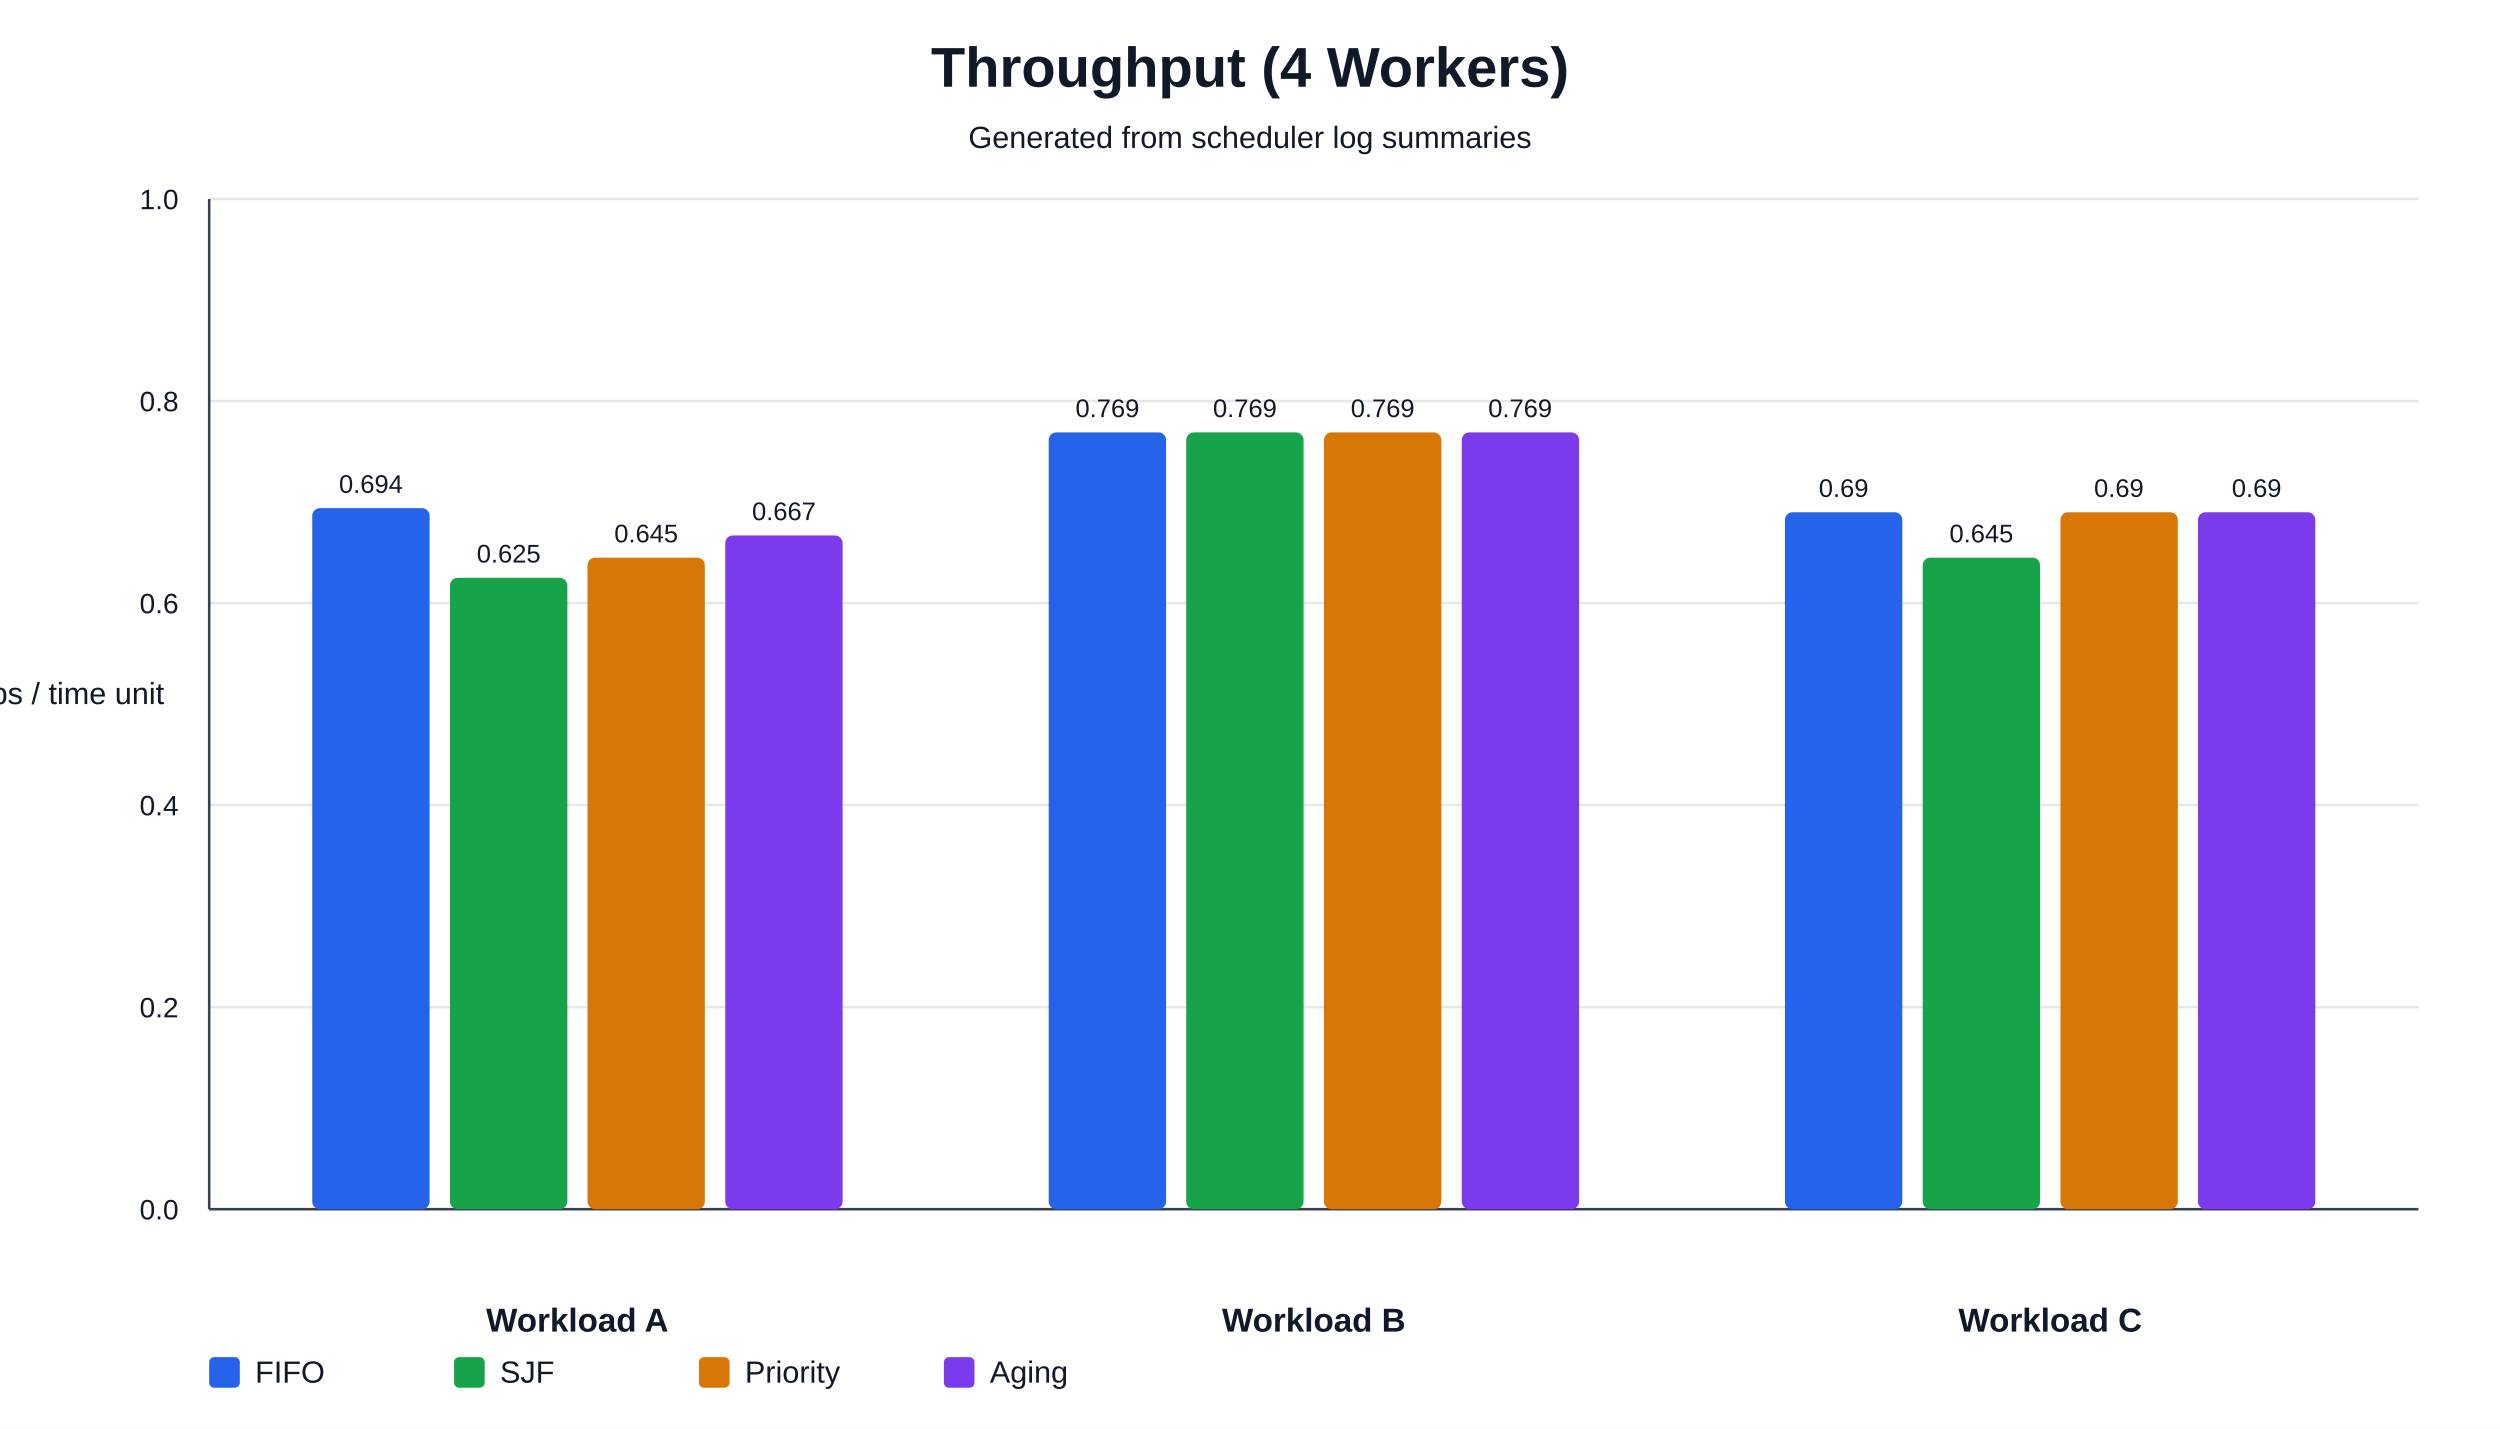
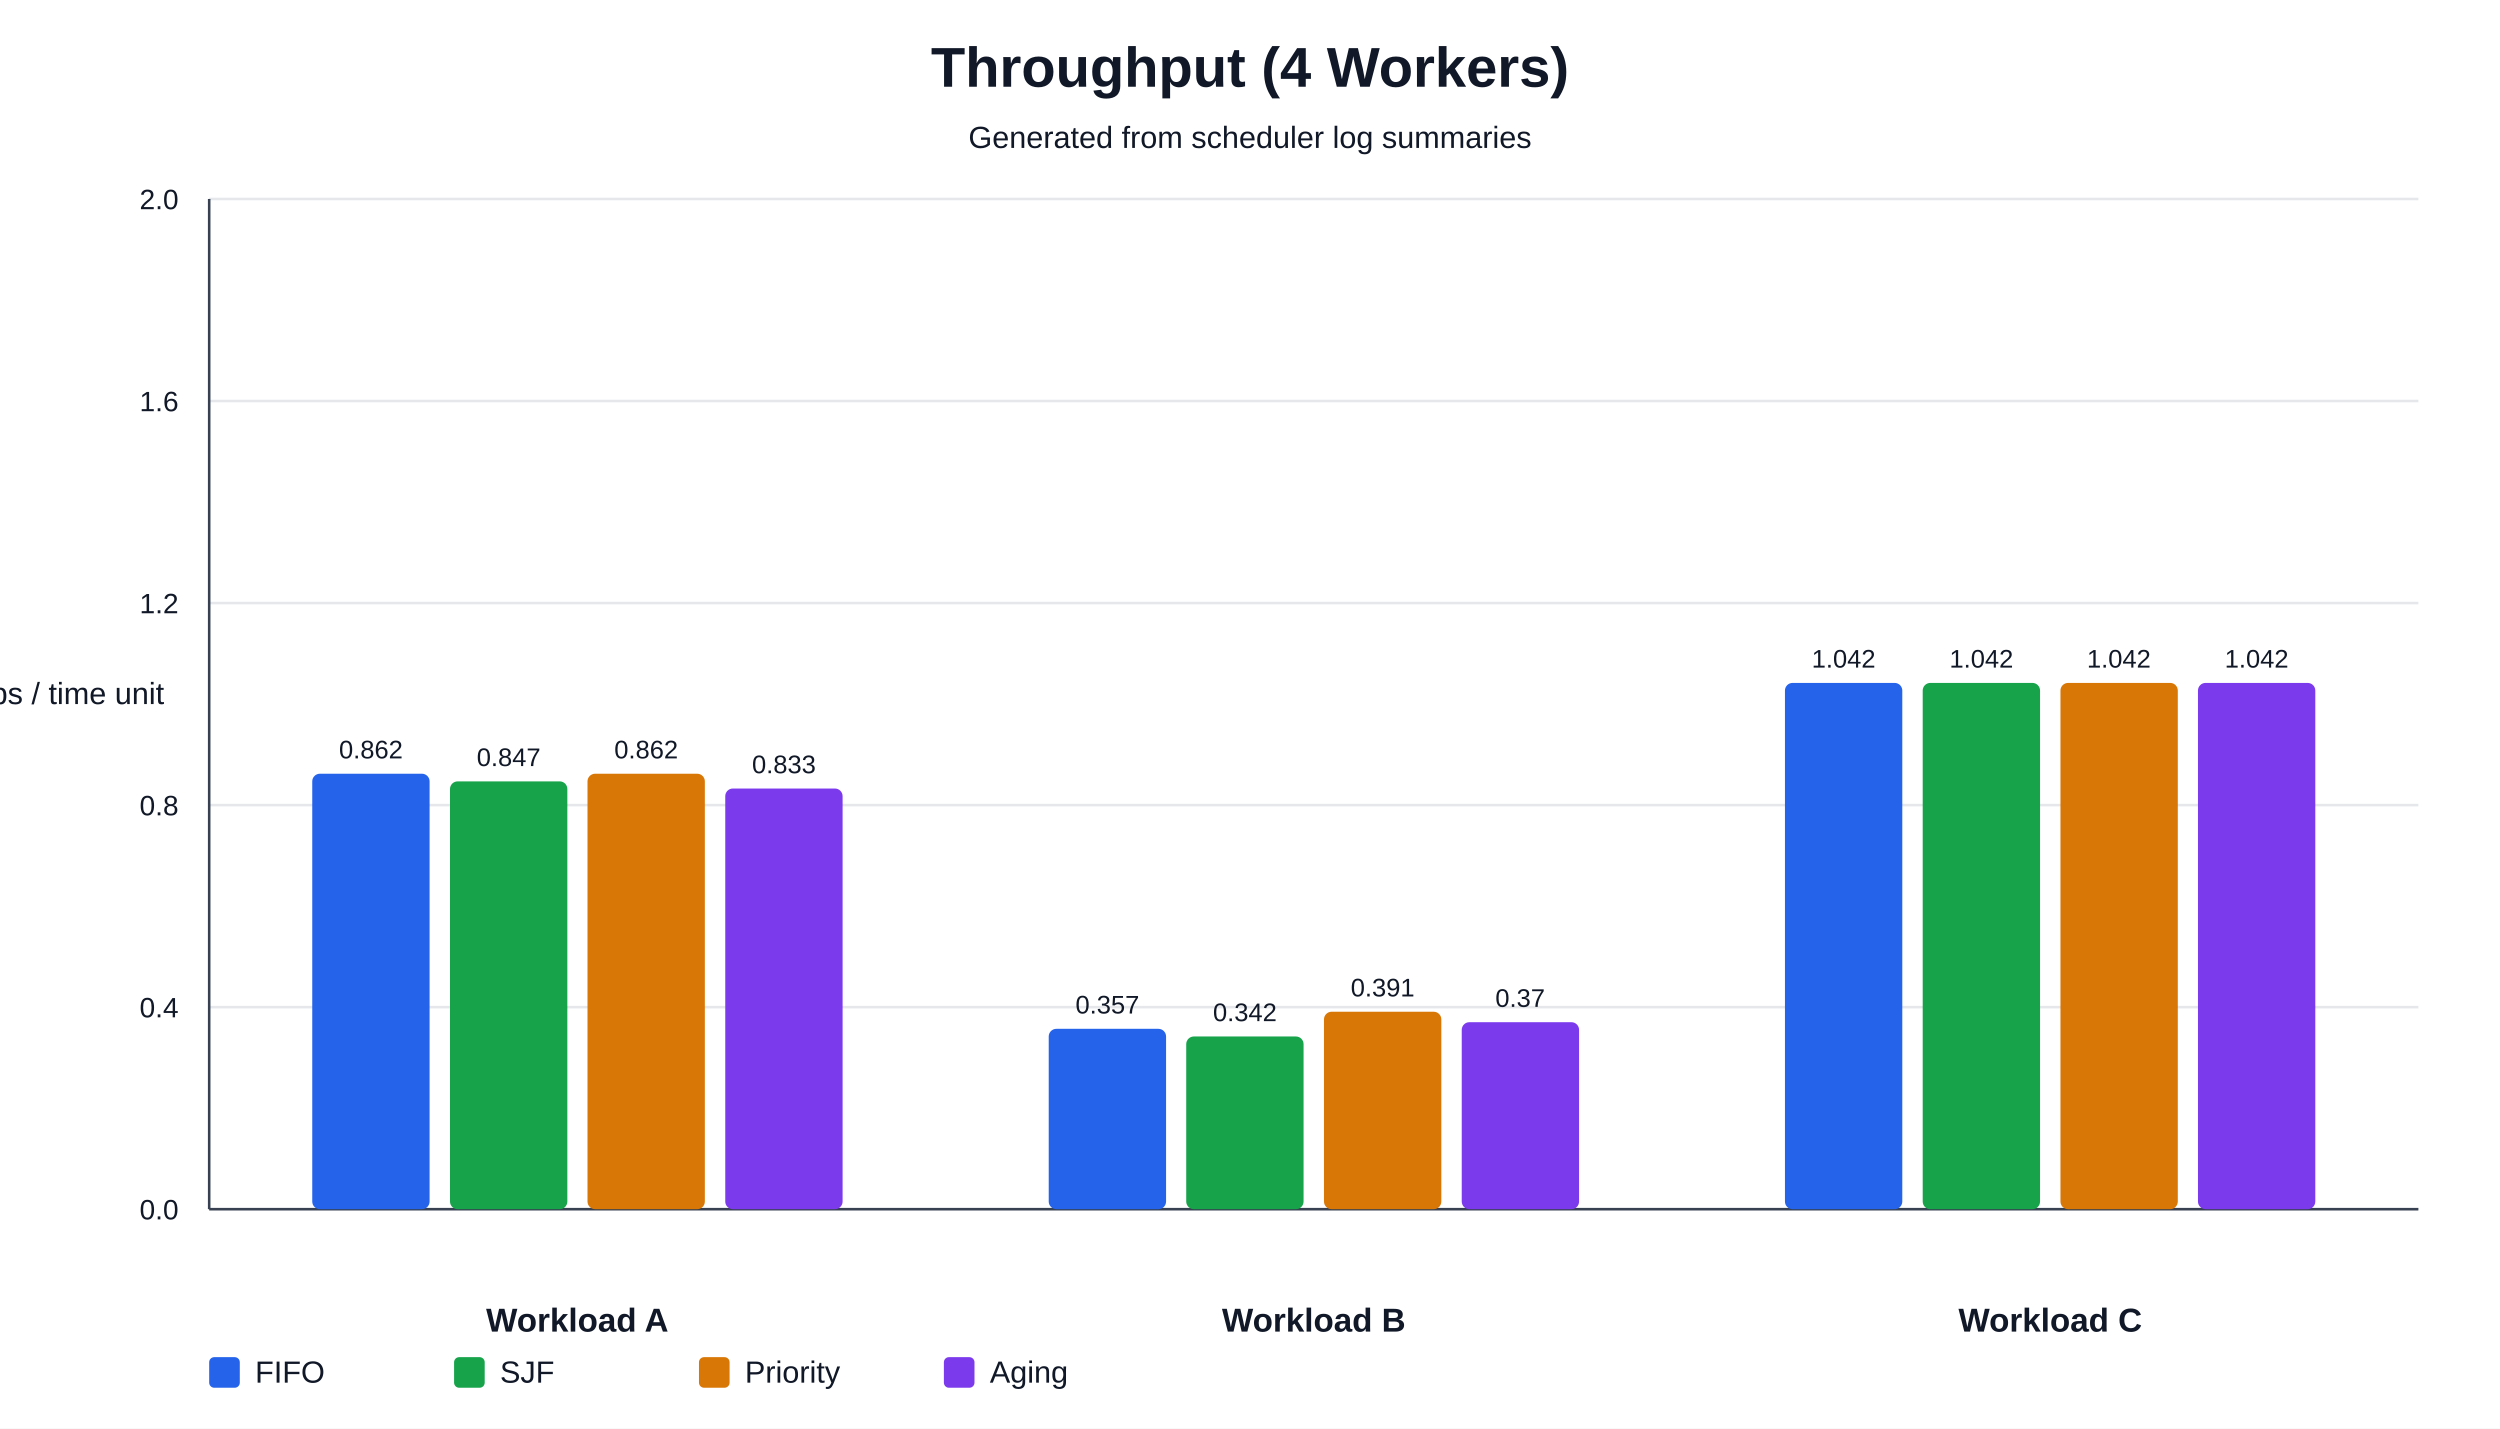
<svg xmlns="http://www.w3.org/2000/svg" width="980" height="560" viewBox="0 0 980 560">
  <rect width="100%" height="100%" fill="#ffffff" />
  <text x="490.0" y="34.0" font-family="Arial, sans-serif" font-size="22" font-weight="700" text-anchor="middle" fill="#111827">Throughput (4 Workers)</text>
  <text x="490.0" y="58.0" font-family="Arial, sans-serif" font-size="12" font-weight="400" text-anchor="middle" fill="#111827">Generated from scheduler log summaries</text>
  <line x1="82" y1="474.0" x2="948" y2="474.0" stroke="#e5e7eb" />
  <text x="70.0" y="478.0" font-family="Arial, sans-serif" font-size="11" font-weight="400" text-anchor="end" fill="#111827">0.0</text>
  <line x1="82" y1="394.8" x2="948" y2="394.8" stroke="#e5e7eb" />
-   <text x="70.0" y="398.8" font-family="Arial, sans-serif" font-size="11" font-weight="400" text-anchor="end" fill="#111827">0.2</text>
+   <text x="70.0" y="398.8" font-family="Arial, sans-serif" font-size="11" font-weight="400" text-anchor="end" fill="#111827">0.4</text>
  <line x1="82" y1="315.6" x2="948" y2="315.6" stroke="#e5e7eb" />
-   <text x="70.0" y="319.6" font-family="Arial, sans-serif" font-size="11" font-weight="400" text-anchor="end" fill="#111827">0.4</text>
+   <text x="70.0" y="319.6" font-family="Arial, sans-serif" font-size="11" font-weight="400" text-anchor="end" fill="#111827">0.8</text>
  <line x1="82" y1="236.4" x2="948" y2="236.4" stroke="#e5e7eb" />
-   <text x="70.0" y="240.4" font-family="Arial, sans-serif" font-size="11" font-weight="400" text-anchor="end" fill="#111827">0.6</text>
+   <text x="70.0" y="240.4" font-family="Arial, sans-serif" font-size="11" font-weight="400" text-anchor="end" fill="#111827">1.2</text>
  <line x1="82" y1="157.2" x2="948" y2="157.2" stroke="#e5e7eb" />
-   <text x="70.0" y="161.2" font-family="Arial, sans-serif" font-size="11" font-weight="400" text-anchor="end" fill="#111827">0.8</text>
+   <text x="70.0" y="161.2" font-family="Arial, sans-serif" font-size="11" font-weight="400" text-anchor="end" fill="#111827">1.6</text>
  <line x1="82" y1="78.0" x2="948" y2="78.0" stroke="#e5e7eb" />
-   <text x="70.0" y="82.0" font-family="Arial, sans-serif" font-size="11" font-weight="400" text-anchor="end" fill="#111827">1.0</text>
+   <text x="70.0" y="82.0" font-family="Arial, sans-serif" font-size="11" font-weight="400" text-anchor="end" fill="#111827">2.0</text>
  <line x1="82" y1="78" x2="82" y2="474" stroke="#374151" />
  <line x1="82" y1="474" x2="948" y2="474" stroke="#374151" />
  <text x="24.0" y="276.0" font-family="Arial, sans-serif" font-size="12" font-weight="400" text-anchor="middle" fill="#111827">Jobs / time unit</text>
  <text x="226.3" y="522.0" font-family="Arial, sans-serif" font-size="13" font-weight="700" text-anchor="middle" fill="#111827">Workload A</text>
-   <rect x="122.4" y="199.2" width="46.0" height="274.8" fill="#2563eb" rx="3" />
-   <text x="145.4" y="193.2" font-family="Arial, sans-serif" font-size="10" font-weight="400" text-anchor="middle" fill="#111827">0.694</text>
-   <rect x="176.4" y="226.5" width="46.0" height="247.5" fill="#16a34a" rx="3" />
-   <text x="199.4" y="220.5" font-family="Arial, sans-serif" font-size="10" font-weight="400" text-anchor="middle" fill="#111827">0.625</text>
-   <rect x="230.3" y="218.6" width="46.0" height="255.4" fill="#d97706" rx="3" />
-   <text x="253.3" y="212.6" font-family="Arial, sans-serif" font-size="10" font-weight="400" text-anchor="middle" fill="#111827">0.645</text>
-   <rect x="284.3" y="209.9" width="46.0" height="264.1" fill="#7c3aed" rx="3" />
-   <text x="307.3" y="203.9" font-family="Arial, sans-serif" font-size="10" font-weight="400" text-anchor="middle" fill="#111827">0.667</text>
+   <rect x="122.4" y="303.3" width="46.0" height="170.7" fill="#2563eb" rx="3" />
+   <text x="145.4" y="297.3" font-family="Arial, sans-serif" font-size="10" font-weight="400" text-anchor="middle" fill="#111827">0.862</text>
+   <rect x="176.4" y="306.3" width="46.0" height="167.7" fill="#16a34a" rx="3" />
+   <text x="199.4" y="300.3" font-family="Arial, sans-serif" font-size="10" font-weight="400" text-anchor="middle" fill="#111827">0.847</text>
+   <rect x="230.3" y="303.3" width="46.0" height="170.7" fill="#d97706" rx="3" />
+   <text x="253.3" y="297.3" font-family="Arial, sans-serif" font-size="10" font-weight="400" text-anchor="middle" fill="#111827">0.862</text>
+   <rect x="284.3" y="309.1" width="46.0" height="164.9" fill="#7c3aed" rx="3" />
+   <text x="307.3" y="303.1" font-family="Arial, sans-serif" font-size="10" font-weight="400" text-anchor="middle" fill="#111827">0.833</text>
  <text x="515.0" y="522.0" font-family="Arial, sans-serif" font-size="13" font-weight="700" text-anchor="middle" fill="#111827">Workload B</text>
-   <rect x="411.1" y="169.5" width="46.0" height="304.5" fill="#2563eb" rx="3" />
-   <text x="434.1" y="163.5" font-family="Arial, sans-serif" font-size="10" font-weight="400" text-anchor="middle" fill="#111827">0.769</text>
-   <rect x="465.0" y="169.5" width="46.0" height="304.5" fill="#16a34a" rx="3" />
-   <text x="488.0" y="163.5" font-family="Arial, sans-serif" font-size="10" font-weight="400" text-anchor="middle" fill="#111827">0.769</text>
-   <rect x="519.0" y="169.5" width="46.0" height="304.5" fill="#d97706" rx="3" />
-   <text x="542.0" y="163.5" font-family="Arial, sans-serif" font-size="10" font-weight="400" text-anchor="middle" fill="#111827">0.769</text>
-   <rect x="573.0" y="169.5" width="46.0" height="304.5" fill="#7c3aed" rx="3" />
-   <text x="595.9" y="163.5" font-family="Arial, sans-serif" font-size="10" font-weight="400" text-anchor="middle" fill="#111827">0.769</text>
+   <rect x="411.1" y="403.3" width="46.0" height="70.7" fill="#2563eb" rx="3" />
+   <text x="434.1" y="397.3" font-family="Arial, sans-serif" font-size="10" font-weight="400" text-anchor="middle" fill="#111827">0.357</text>
+   <rect x="465.0" y="406.3" width="46.0" height="67.7" fill="#16a34a" rx="3" />
+   <text x="488.0" y="400.3" font-family="Arial, sans-serif" font-size="10" font-weight="400" text-anchor="middle" fill="#111827">0.342</text>
+   <rect x="519.0" y="396.6" width="46.0" height="77.4" fill="#d97706" rx="3" />
+   <text x="542.0" y="390.6" font-family="Arial, sans-serif" font-size="10" font-weight="400" text-anchor="middle" fill="#111827">0.391</text>
+   <rect x="573.0" y="400.7" width="46.0" height="73.3" fill="#7c3aed" rx="3" />
+   <text x="595.9" y="394.7" font-family="Arial, sans-serif" font-size="10" font-weight="400" text-anchor="middle" fill="#111827">0.37</text>
  <text x="803.7" y="522.0" font-family="Arial, sans-serif" font-size="13" font-weight="700" text-anchor="middle" fill="#111827">Workload C</text>
-   <rect x="699.7" y="200.8" width="46.0" height="273.2" fill="#2563eb" rx="3" />
-   <text x="722.7" y="194.8" font-family="Arial, sans-serif" font-size="10" font-weight="400" text-anchor="middle" fill="#111827">0.69</text>
-   <rect x="753.7" y="218.6" width="46.0" height="255.4" fill="#16a34a" rx="3" />
-   <text x="776.7" y="212.6" font-family="Arial, sans-serif" font-size="10" font-weight="400" text-anchor="middle" fill="#111827">0.645</text>
-   <rect x="807.7" y="200.8" width="46.0" height="273.2" fill="#d97706" rx="3" />
-   <text x="830.6" y="194.8" font-family="Arial, sans-serif" font-size="10" font-weight="400" text-anchor="middle" fill="#111827">0.69</text>
-   <rect x="861.6" y="200.8" width="46.0" height="273.2" fill="#7c3aed" rx="3" />
-   <text x="884.6" y="194.8" font-family="Arial, sans-serif" font-size="10" font-weight="400" text-anchor="middle" fill="#111827">0.69</text>
+   <rect x="699.7" y="267.7" width="46.0" height="206.3" fill="#2563eb" rx="3" />
+   <text x="722.7" y="261.7" font-family="Arial, sans-serif" font-size="10" font-weight="400" text-anchor="middle" fill="#111827">1.042</text>
+   <rect x="753.7" y="267.7" width="46.0" height="206.3" fill="#16a34a" rx="3" />
+   <text x="776.7" y="261.7" font-family="Arial, sans-serif" font-size="10" font-weight="400" text-anchor="middle" fill="#111827">1.042</text>
+   <rect x="807.7" y="267.7" width="46.0" height="206.3" fill="#d97706" rx="3" />
+   <text x="830.6" y="261.7" font-family="Arial, sans-serif" font-size="10" font-weight="400" text-anchor="middle" fill="#111827">1.042</text>
+   <rect x="861.6" y="267.7" width="46.0" height="206.3" fill="#7c3aed" rx="3" />
+   <text x="884.6" y="261.7" font-family="Arial, sans-serif" font-size="10" font-weight="400" text-anchor="middle" fill="#111827">1.042</text>
  <rect x="82" y="532" width="12" height="12" fill="#2563eb" rx="2" />
  <text x="100.0" y="542.0" font-family="Arial, sans-serif" font-size="12" font-weight="400" text-anchor="start" fill="#111827">FIFO</text>
  <rect x="178" y="532" width="12" height="12" fill="#16a34a" rx="2" />
  <text x="196.0" y="542.0" font-family="Arial, sans-serif" font-size="12" font-weight="400" text-anchor="start" fill="#111827">SJF</text>
  <rect x="274" y="532" width="12" height="12" fill="#d97706" rx="2" />
  <text x="292.0" y="542.0" font-family="Arial, sans-serif" font-size="12" font-weight="400" text-anchor="start" fill="#111827">Priority</text>
  <rect x="370" y="532" width="12" height="12" fill="#7c3aed" rx="2" />
  <text x="388.0" y="542.0" font-family="Arial, sans-serif" font-size="12" font-weight="400" text-anchor="start" fill="#111827">Aging</text>
</svg>
